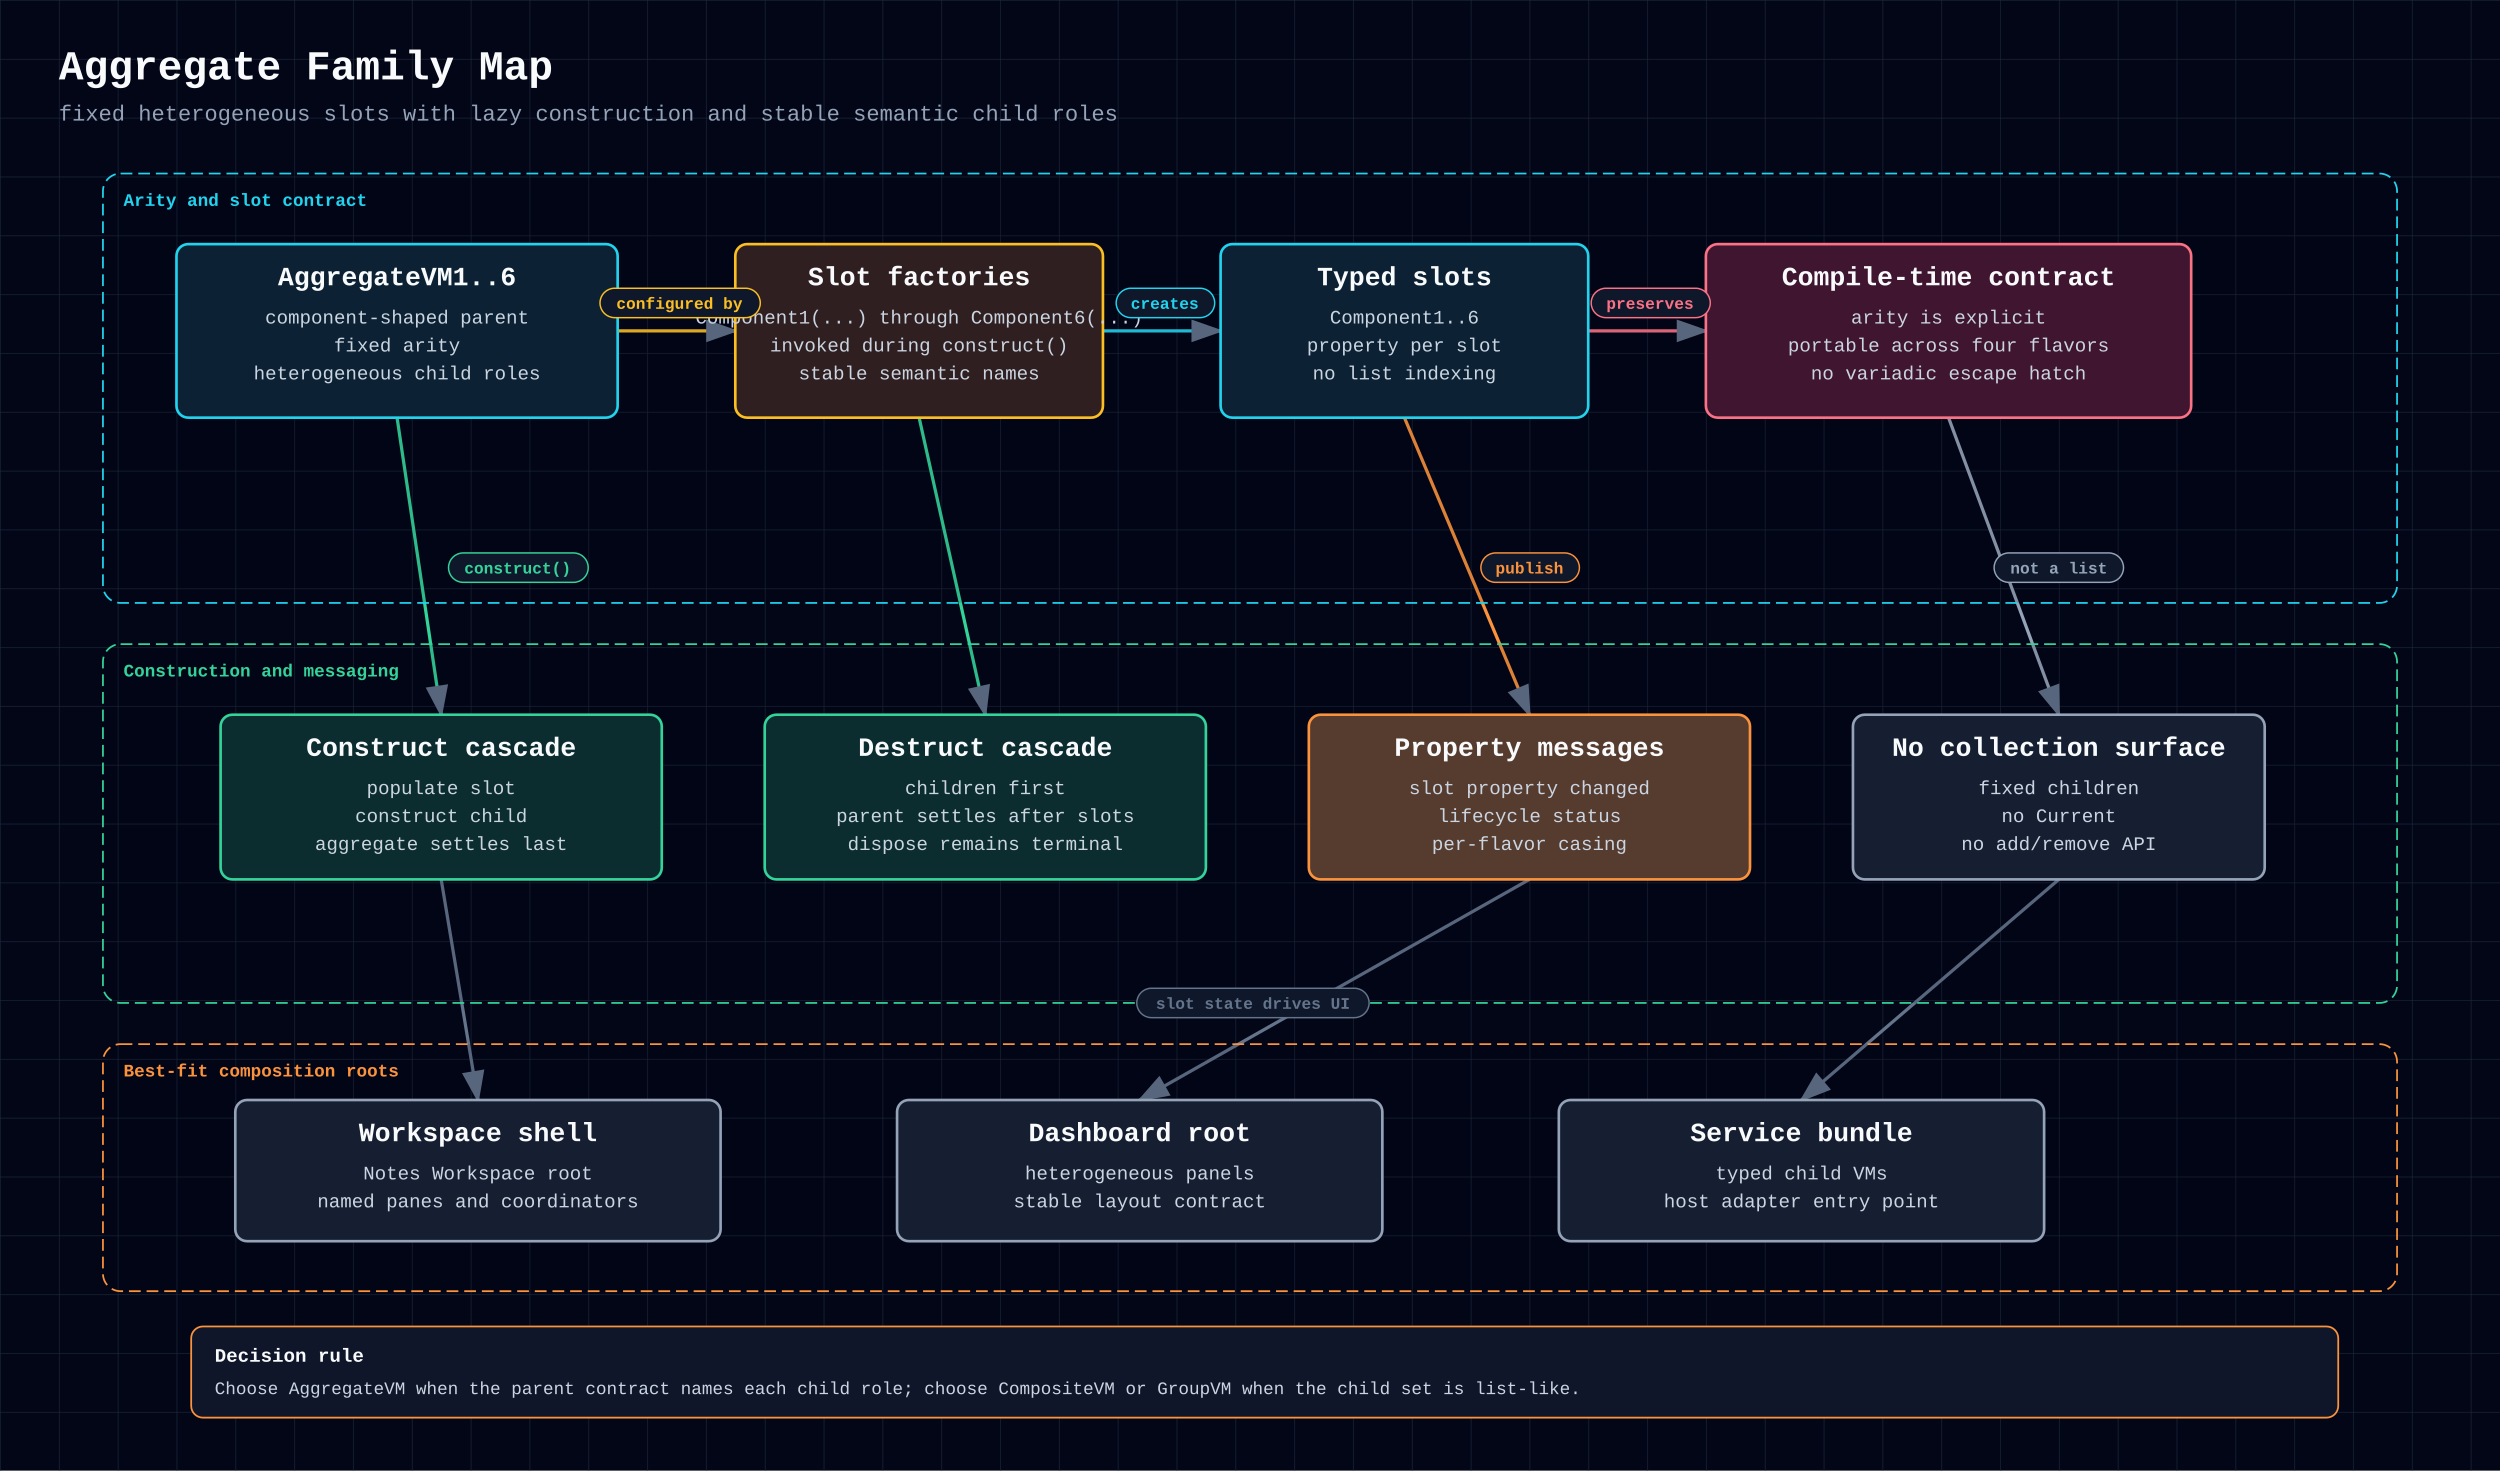
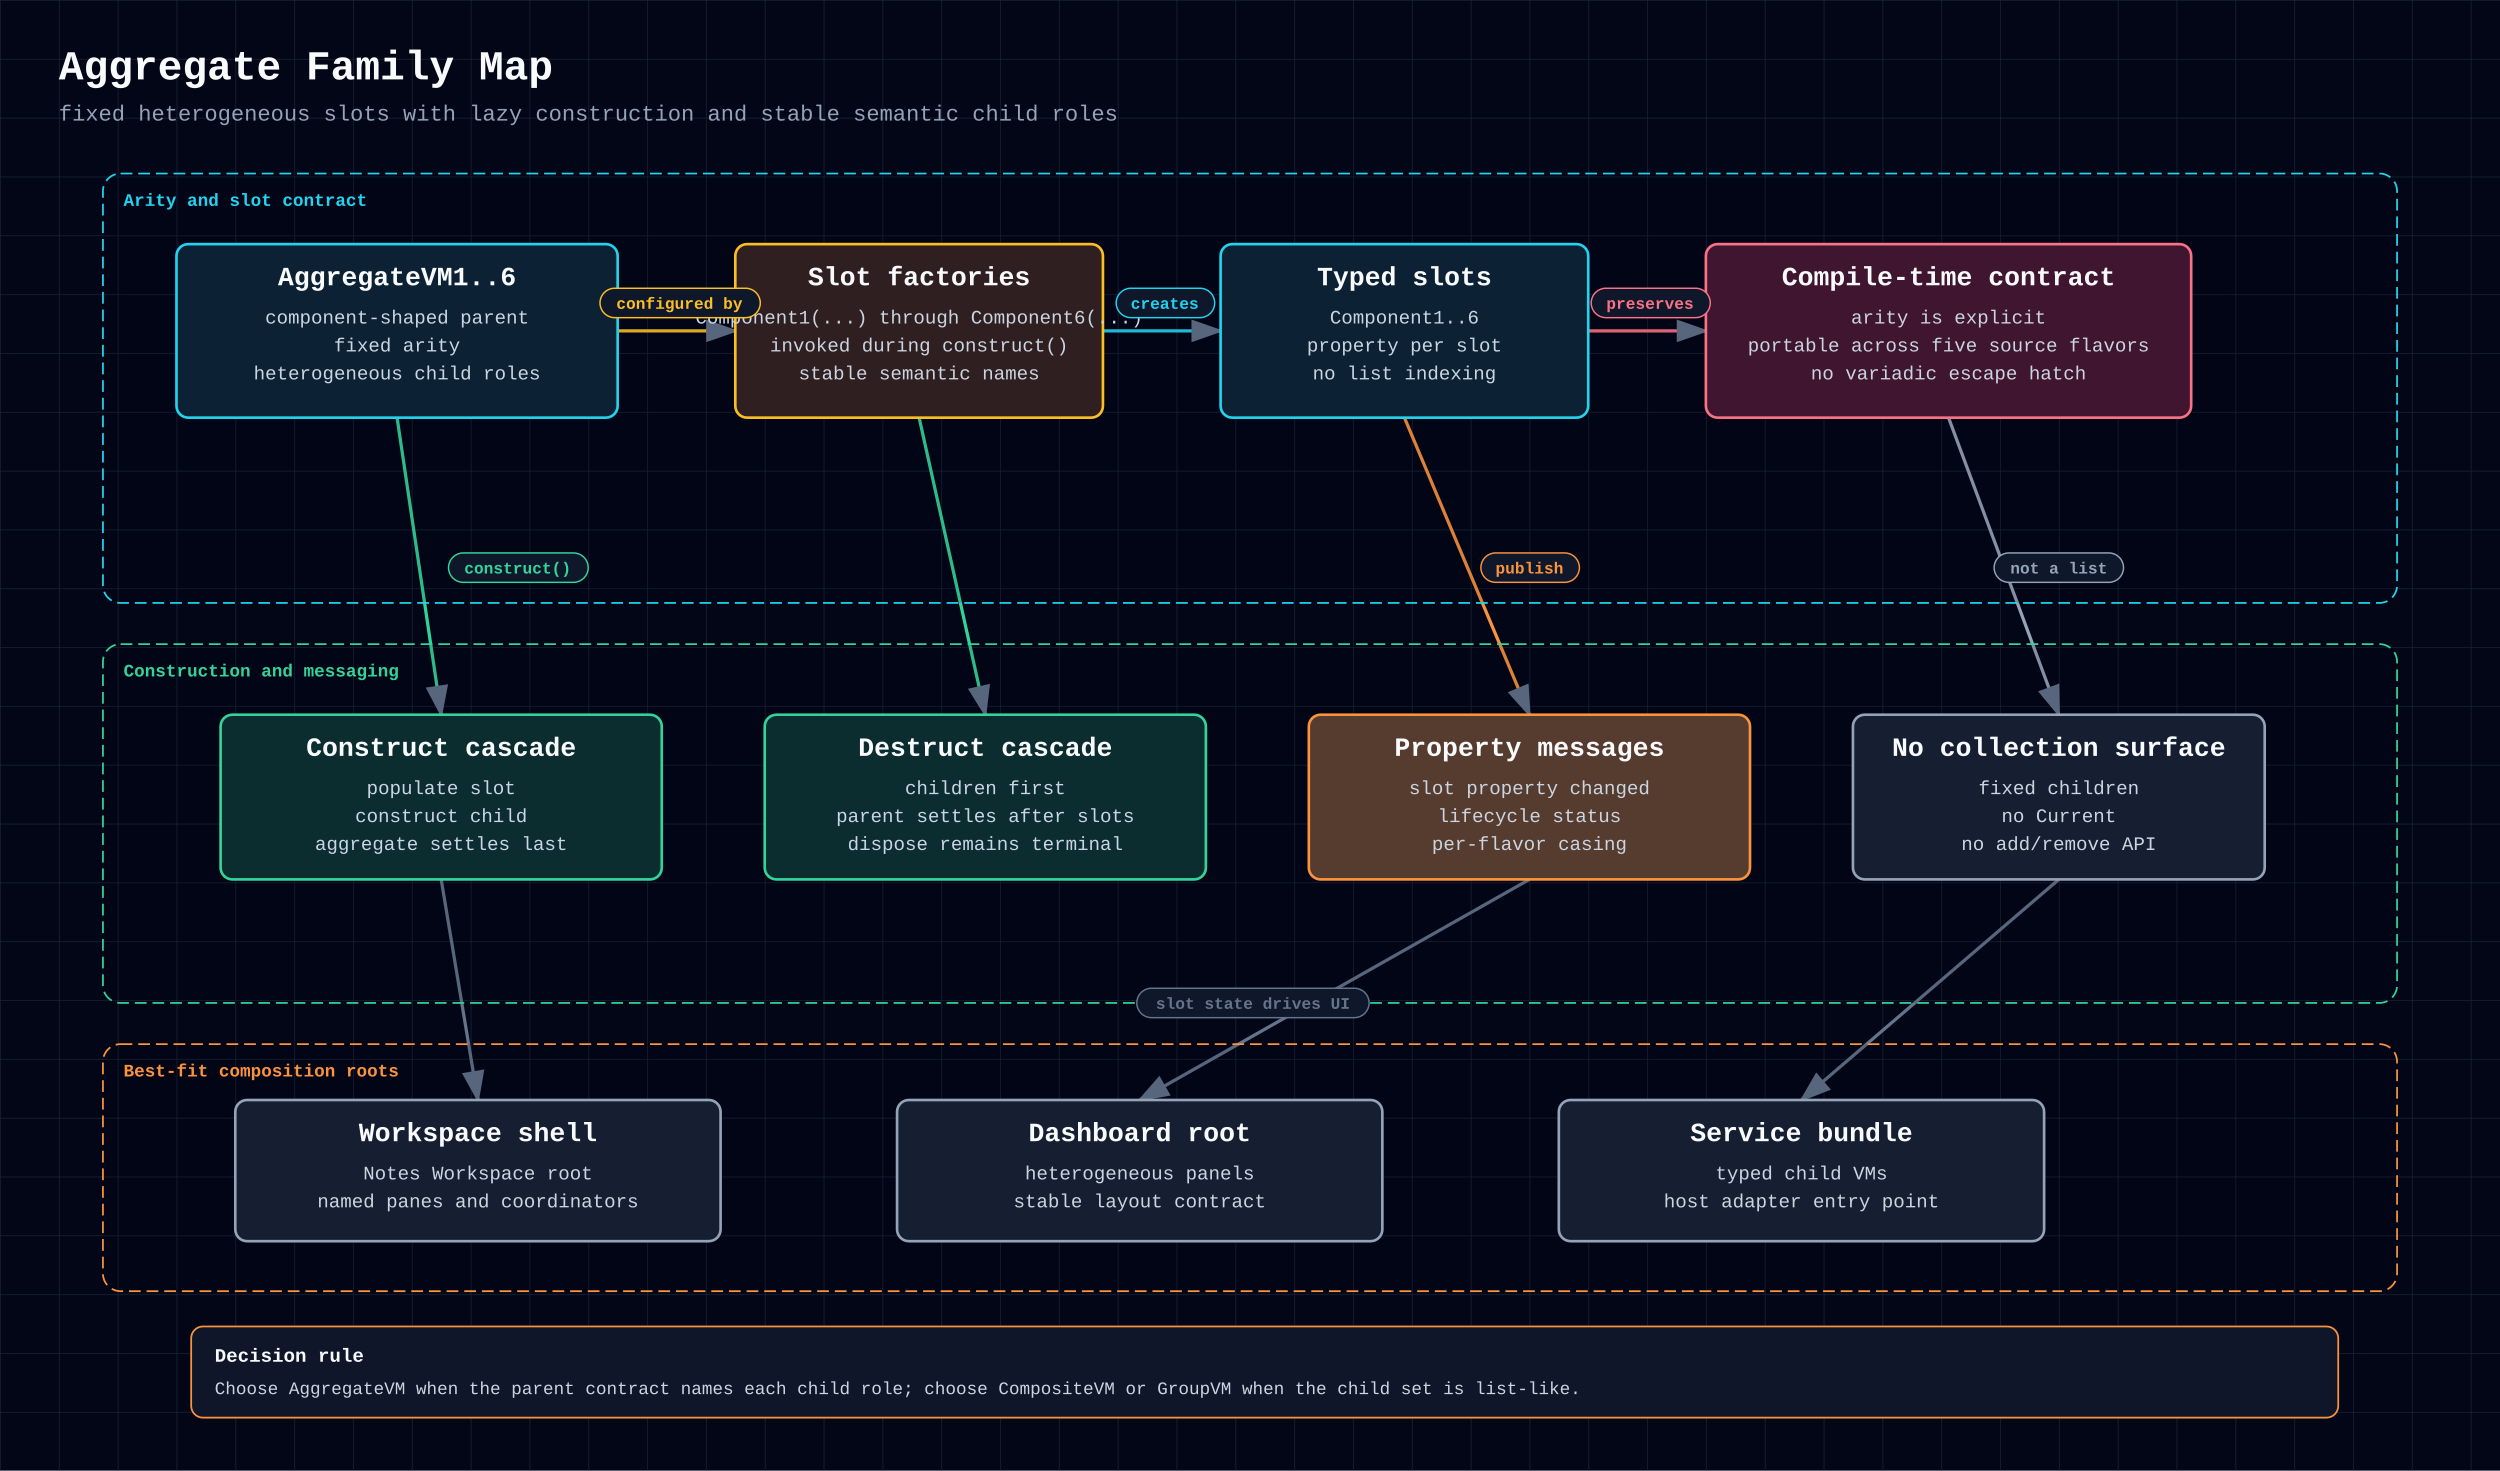
<svg xmlns="http://www.w3.org/2000/svg" width="1700" height="1000" viewBox="0 0 1700 1000" style="font-family: 'JetBrains Mono', ui-monospace, SFMono-Regular, Menlo, Monaco, Consolas, 'Liberation Mono', 'Courier New', monospace;">
  <defs>
    <style>
      text { font-family: 'JetBrains Mono', ui-monospace, SFMono-Regular, Menlo, Monaco, Consolas, 'Liberation Mono', 'Courier New', monospace; }
    </style>
    <pattern id="grid" width="40" height="40" patternUnits="userSpaceOnUse">
      <path d="M 40 0 L 0 0 0 40" fill="none" stroke="#1e293b" stroke-width="0.8" />
    </pattern>
    <marker id="arrowhead" markerWidth="10" markerHeight="7" refX="9" refY="3.5" orient="auto">
      <polygon points="0 0, 10 3.5, 0 7" fill="#64748b" />
    </marker>
  </defs>
  <rect width="100%" height="100%" fill="#020617" />
  <rect width="100%" height="100%" fill="url(#grid)" />
  <text x="40" y="54" fill="#f8fafc" font-size="28" font-weight="700" text-anchor="start">Aggregate Family Map</text>
  <text x="40" y="82" fill="#94a3b8" font-size="15" font-weight="400" text-anchor="start">fixed heterogeneous slots with lazy construction and stable semantic child roles</text>
  <polyline points="420,225 500,225" fill="none" stroke="#fbbf24" stroke-width="2.2" marker-end="url(#arrowhead)" />
  <polyline points="750,225 830,225" fill="none" stroke="#22d3ee" stroke-width="2.2" marker-end="url(#arrowhead)" />
  <polyline points="1080,225 1160,225" fill="none" stroke="#fb7185" stroke-width="2.2" marker-end="url(#arrowhead)" />
  <polyline points="270,284 300,486" fill="none" stroke="#34d399" stroke-width="2.2" marker-end="url(#arrowhead)" />
  <polyline points="625,284 670,486" fill="none" stroke="#34d399" stroke-width="2.2" marker-end="url(#arrowhead)" />
  <polyline points="955,284 1040,486" fill="none" stroke="#fb923c" stroke-width="2.2" marker-end="url(#arrowhead)" />
  <polyline points="1325,284 1400,486" fill="none" stroke="#94a3b8" stroke-width="2.2" marker-end="url(#arrowhead)" />
  <polyline points="300,598 325,748" fill="none" stroke="#64748b" stroke-width="2.2" marker-end="url(#arrowhead)" />
  <polyline points="1040,598 775,748" fill="none" stroke="#64748b" stroke-width="2.2" marker-end="url(#arrowhead)" />
  <polyline points="1400,598 1225,748" fill="none" stroke="#64748b" stroke-width="2.2" marker-end="url(#arrowhead)" />
  <rect x="70" y="118" width="1560" height="292" rx="12" fill="rgba(2, 6, 23, 0.12)" stroke="#22d3ee" stroke-width="1.2" stroke-dasharray="8 4" />
  <text x="84" y="140" fill="#22d3ee" font-size="12" font-weight="700" text-anchor="start">Arity and slot contract</text>
  <rect x="70" y="438" width="1560" height="244" rx="12" fill="rgba(2, 6, 23, 0.12)" stroke="#34d399" stroke-width="1.2" stroke-dasharray="8 4" />
  <text x="84" y="460" fill="#34d399" font-size="12" font-weight="700" text-anchor="start">Construction and messaging</text>
  <rect x="70" y="710" width="1560" height="168" rx="12" fill="rgba(2, 6, 23, 0.12)" stroke="#fb923c" stroke-width="1.2" stroke-dasharray="8 4" />
  <text x="84" y="732" fill="#fb923c" font-size="12" font-weight="700" text-anchor="start">Best-fit composition roots</text>
  <rect x="120" y="166" width="300" height="118" rx="8" fill="#0f172a" />
  <rect x="120" y="166" width="300" height="118" rx="8" fill="rgba(8, 51, 68, 0.4)" stroke="#22d3ee" stroke-width="1.8" />
  <text x="270" y="194" fill="#f8fafc" font-size="18" font-weight="700" text-anchor="middle">AggregateVM1..6</text>
  <text x="270" y="220" fill="#cbd5e1" font-size="13" font-weight="400" text-anchor="middle">component-shaped parent</text>
  <text x="270" y="239" fill="#cbd5e1" font-size="13" font-weight="400" text-anchor="middle">fixed arity</text>
  <text x="270" y="258" fill="#cbd5e1" font-size="13" font-weight="400" text-anchor="middle">heterogeneous child roles</text>
  <rect x="500" y="166" width="250" height="118" rx="8" fill="#0f172a" />
  <rect x="500" y="166" width="250" height="118" rx="8" fill="rgba(120, 53, 15, 0.3)" stroke="#fbbf24" stroke-width="1.8" />
  <text x="625" y="194" fill="#f8fafc" font-size="18" font-weight="700" text-anchor="middle">Slot factories</text>
  <text x="625" y="220" fill="#cbd5e1" font-size="13" font-weight="400" text-anchor="middle">Component1(...) through Component6(...)</text>
  <text x="625" y="239" fill="#cbd5e1" font-size="13" font-weight="400" text-anchor="middle">invoked during construct()</text>
  <text x="625" y="258" fill="#cbd5e1" font-size="13" font-weight="400" text-anchor="middle">stable semantic names</text>
  <rect x="830" y="166" width="250" height="118" rx="8" fill="#0f172a" />
  <rect x="830" y="166" width="250" height="118" rx="8" fill="rgba(8, 51, 68, 0.4)" stroke="#22d3ee" stroke-width="1.8" />
  <text x="955" y="194" fill="#f8fafc" font-size="18" font-weight="700" text-anchor="middle">Typed slots</text>
  <text x="955" y="220" fill="#cbd5e1" font-size="13" font-weight="400" text-anchor="middle">Component1..6</text>
  <text x="955" y="239" fill="#cbd5e1" font-size="13" font-weight="400" text-anchor="middle">property per slot</text>
  <text x="955" y="258" fill="#cbd5e1" font-size="13" font-weight="400" text-anchor="middle">no list indexing</text>
  <rect x="1160" y="166" width="330" height="118" rx="8" fill="#0f172a" />
  <rect x="1160" y="166" width="330" height="118" rx="8" fill="rgba(136, 19, 55, 0.4)" stroke="#fb7185" stroke-width="1.8" />
  <text x="1325" y="194" fill="#f8fafc" font-size="18" font-weight="700" text-anchor="middle">Compile-time contract</text>
  <text x="1325" y="220" fill="#cbd5e1" font-size="13" font-weight="400" text-anchor="middle">arity is explicit</text>
-   <text x="1325" y="239" fill="#cbd5e1" font-size="13" font-weight="400" text-anchor="middle">portable across four flavors</text>
+   <text x="1325" y="239" fill="#cbd5e1" font-size="13" font-weight="400" text-anchor="middle">portable across five source flavors</text>
  <text x="1325" y="258" fill="#cbd5e1" font-size="13" font-weight="400" text-anchor="middle">no variadic escape hatch</text>
  <rect x="150" y="486" width="300" height="112" rx="8" fill="#0f172a" />
  <rect x="150" y="486" width="300" height="112" rx="8" fill="rgba(6, 78, 59, 0.4)" stroke="#34d399" stroke-width="1.8" />
  <text x="300" y="514" fill="#f8fafc" font-size="18" font-weight="700" text-anchor="middle">Construct cascade</text>
  <text x="300" y="540" fill="#cbd5e1" font-size="13" font-weight="400" text-anchor="middle">populate slot</text>
  <text x="300" y="559" fill="#cbd5e1" font-size="13" font-weight="400" text-anchor="middle">construct child</text>
  <text x="300" y="578" fill="#cbd5e1" font-size="13" font-weight="400" text-anchor="middle">aggregate settles last</text>
  <rect x="520" y="486" width="300" height="112" rx="8" fill="#0f172a" />
  <rect x="520" y="486" width="300" height="112" rx="8" fill="rgba(6, 78, 59, 0.4)" stroke="#34d399" stroke-width="1.8" />
  <text x="670" y="514" fill="#f8fafc" font-size="18" font-weight="700" text-anchor="middle">Destruct cascade</text>
  <text x="670" y="540" fill="#cbd5e1" font-size="13" font-weight="400" text-anchor="middle">children first</text>
  <text x="670" y="559" fill="#cbd5e1" font-size="13" font-weight="400" text-anchor="middle">parent settles after slots</text>
  <text x="670" y="578" fill="#cbd5e1" font-size="13" font-weight="400" text-anchor="middle">dispose remains terminal</text>
  <rect x="890" y="486" width="300" height="112" rx="8" fill="#0f172a" />
  <rect x="890" y="486" width="300" height="112" rx="8" fill="rgba(251, 146, 60, 0.3)" stroke="#fb923c" stroke-width="1.8" />
  <text x="1040" y="514" fill="#f8fafc" font-size="18" font-weight="700" text-anchor="middle">Property messages</text>
  <text x="1040" y="540" fill="#cbd5e1" font-size="13" font-weight="400" text-anchor="middle">slot property changed</text>
  <text x="1040" y="559" fill="#cbd5e1" font-size="13" font-weight="400" text-anchor="middle">lifecycle status</text>
  <text x="1040" y="578" fill="#cbd5e1" font-size="13" font-weight="400" text-anchor="middle">per-flavor casing</text>
  <rect x="1260" y="486" width="280" height="112" rx="8" fill="#0f172a" />
  <rect x="1260" y="486" width="280" height="112" rx="8" fill="rgba(30, 41, 59, 0.5)" stroke="#94a3b8" stroke-width="1.8" />
  <text x="1400" y="514" fill="#f8fafc" font-size="18" font-weight="700" text-anchor="middle">No collection surface</text>
  <text x="1400" y="540" fill="#cbd5e1" font-size="13" font-weight="400" text-anchor="middle">fixed children</text>
  <text x="1400" y="559" fill="#cbd5e1" font-size="13" font-weight="400" text-anchor="middle">no Current</text>
  <text x="1400" y="578" fill="#cbd5e1" font-size="13" font-weight="400" text-anchor="middle">no add/remove API</text>
  <rect x="160" y="748" width="330" height="96" rx="8" fill="#0f172a" />
  <rect x="160" y="748" width="330" height="96" rx="8" fill="rgba(30, 41, 59, 0.5)" stroke="#94a3b8" stroke-width="1.8" />
  <text x="325" y="776" fill="#f8fafc" font-size="18" font-weight="700" text-anchor="middle">Workspace shell</text>
  <text x="325" y="802" fill="#cbd5e1" font-size="13" font-weight="400" text-anchor="middle">Notes Workspace root</text>
  <text x="325" y="821" fill="#cbd5e1" font-size="13" font-weight="400" text-anchor="middle">named panes and coordinators</text>
  <rect x="610" y="748" width="330" height="96" rx="8" fill="#0f172a" />
  <rect x="610" y="748" width="330" height="96" rx="8" fill="rgba(30, 41, 59, 0.5)" stroke="#94a3b8" stroke-width="1.8" />
  <text x="775" y="776" fill="#f8fafc" font-size="18" font-weight="700" text-anchor="middle">Dashboard root</text>
  <text x="775" y="802" fill="#cbd5e1" font-size="13" font-weight="400" text-anchor="middle">heterogeneous panels</text>
  <text x="775" y="821" fill="#cbd5e1" font-size="13" font-weight="400" text-anchor="middle">stable layout contract</text>
  <rect x="1060" y="748" width="330" height="96" rx="8" fill="#0f172a" />
  <rect x="1060" y="748" width="330" height="96" rx="8" fill="rgba(30, 41, 59, 0.5)" stroke="#94a3b8" stroke-width="1.8" />
  <text x="1225" y="776" fill="#f8fafc" font-size="18" font-weight="700" text-anchor="middle">Service bundle</text>
  <text x="1225" y="802" fill="#cbd5e1" font-size="13" font-weight="400" text-anchor="middle">typed child VMs</text>
  <text x="1225" y="821" fill="#cbd5e1" font-size="13" font-weight="400" text-anchor="middle">host adapter entry point</text>
  <rect x="130" y="902" width="1460" height="62" rx="8" fill="#0f172a" />
  <rect x="130" y="902" width="1460" height="62" rx="8" fill="rgba(15, 23, 42, 0.94)" stroke="#fb923c" stroke-width="1.2" />
  <text x="146" y="926" fill="#f8fafc" font-size="13" font-weight="700" text-anchor="start">Decision rule</text>
  <text x="146" y="948" fill="#cbd5e1" font-size="12" font-weight="400" text-anchor="start">Choose AggregateVM when the parent contract names each child role; choose CompositeVM or GroupVM when the child set is list-like.</text>
  <rect x="408" y="196" width="109" height="20" rx="10" fill="#0f172a" stroke="#fbbf24" stroke-width="1" />
  <text x="462" y="210" fill="#fbbf24" font-size="11" font-weight="700" text-anchor="middle">configured by</text>
  <rect x="759" y="196" width="67" height="20" rx="10" fill="#0f172a" stroke="#22d3ee" stroke-width="1" />
  <text x="792" y="210" fill="#22d3ee" font-size="11" font-weight="700" text-anchor="middle">creates</text>
  <rect x="1082" y="196" width="81" height="20" rx="10" fill="#0f172a" stroke="#fb7185" stroke-width="1" />
  <text x="1122" y="210" fill="#fb7185" font-size="11" font-weight="700" text-anchor="middle">preserves</text>
  <rect x="305" y="376" width="95" height="20" rx="10" fill="#0f172a" stroke="#34d399" stroke-width="1" />
  <text x="352" y="390" fill="#34d399" font-size="11" font-weight="700" text-anchor="middle">construct()</text>
  <rect x="1007" y="376" width="67" height="20" rx="10" fill="#0f172a" stroke="#fb923c" stroke-width="1" />
  <text x="1040" y="390" fill="#fb923c" font-size="11" font-weight="700" text-anchor="middle">publish</text>
  <rect x="1356" y="376" width="88" height="20" rx="10" fill="#0f172a" stroke="#94a3b8" stroke-width="1" />
  <text x="1400" y="390" fill="#94a3b8" font-size="11" font-weight="700" text-anchor="middle">not a list</text>
  <rect x="773" y="672" width="158" height="20" rx="10" fill="#0f172a" stroke="#64748b" stroke-width="1" />
  <text x="852" y="686" fill="#64748b" font-size="11" font-weight="700" text-anchor="middle">slot state drives UI</text>
</svg>
